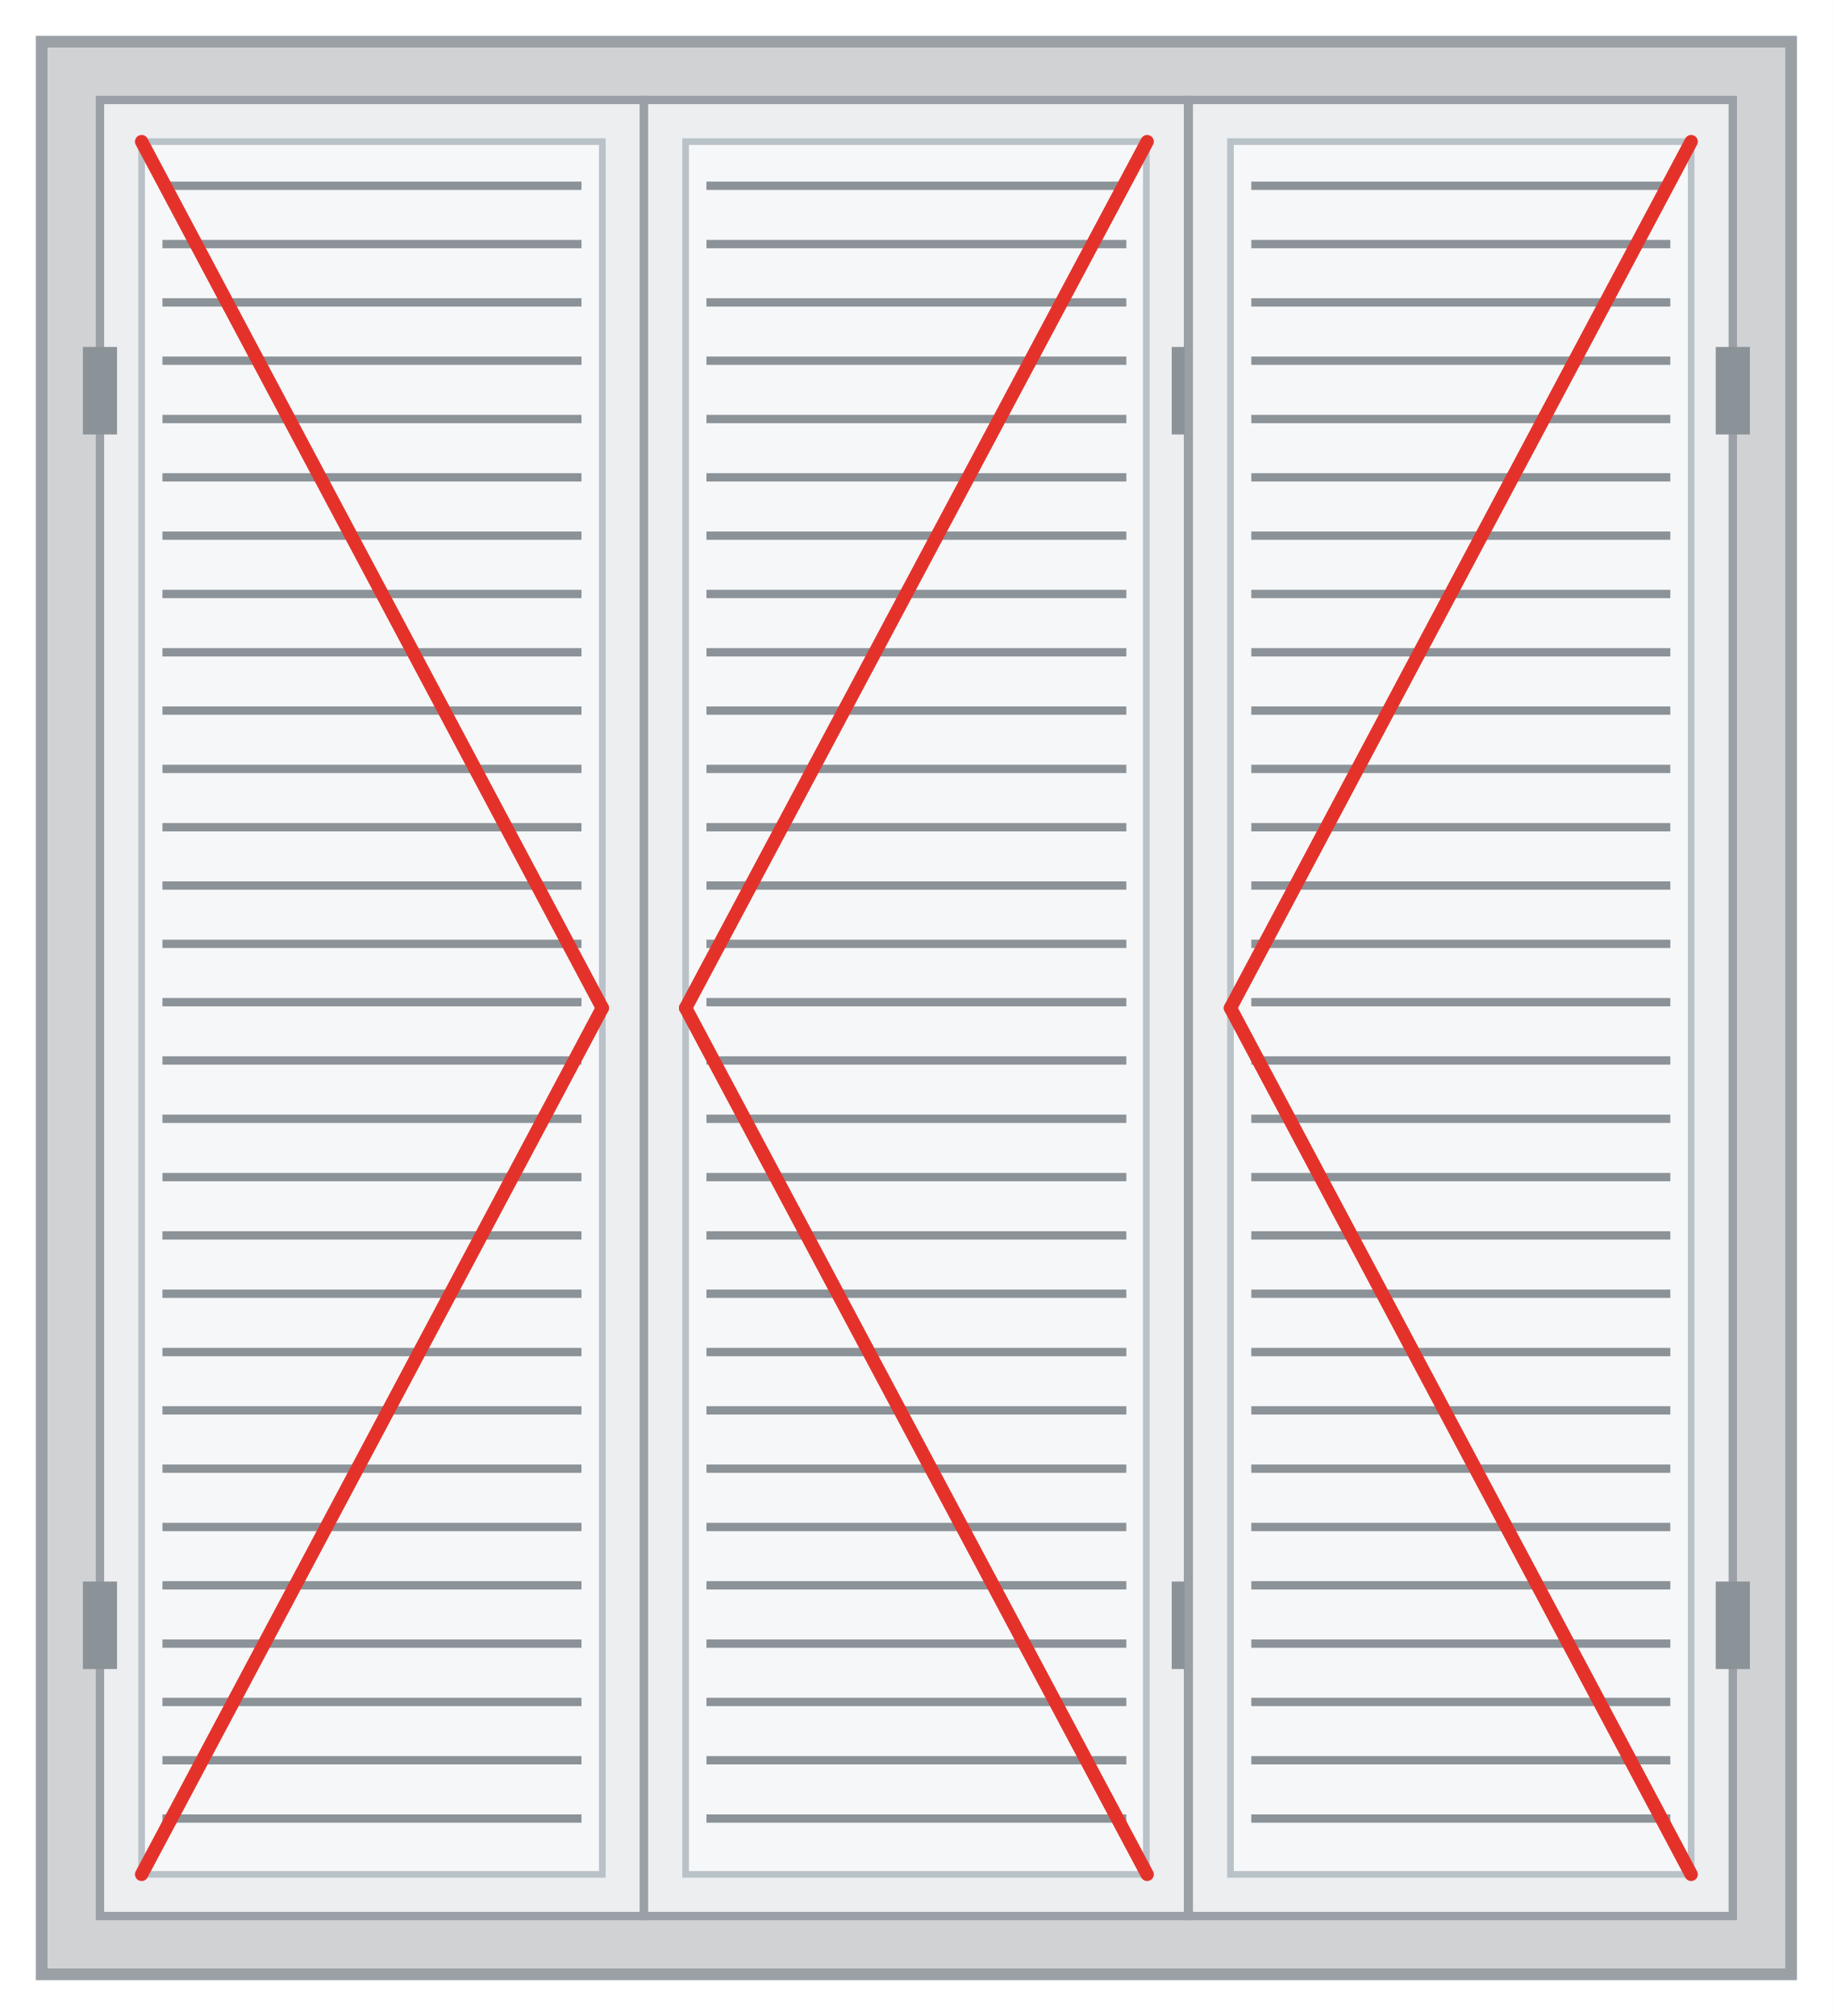
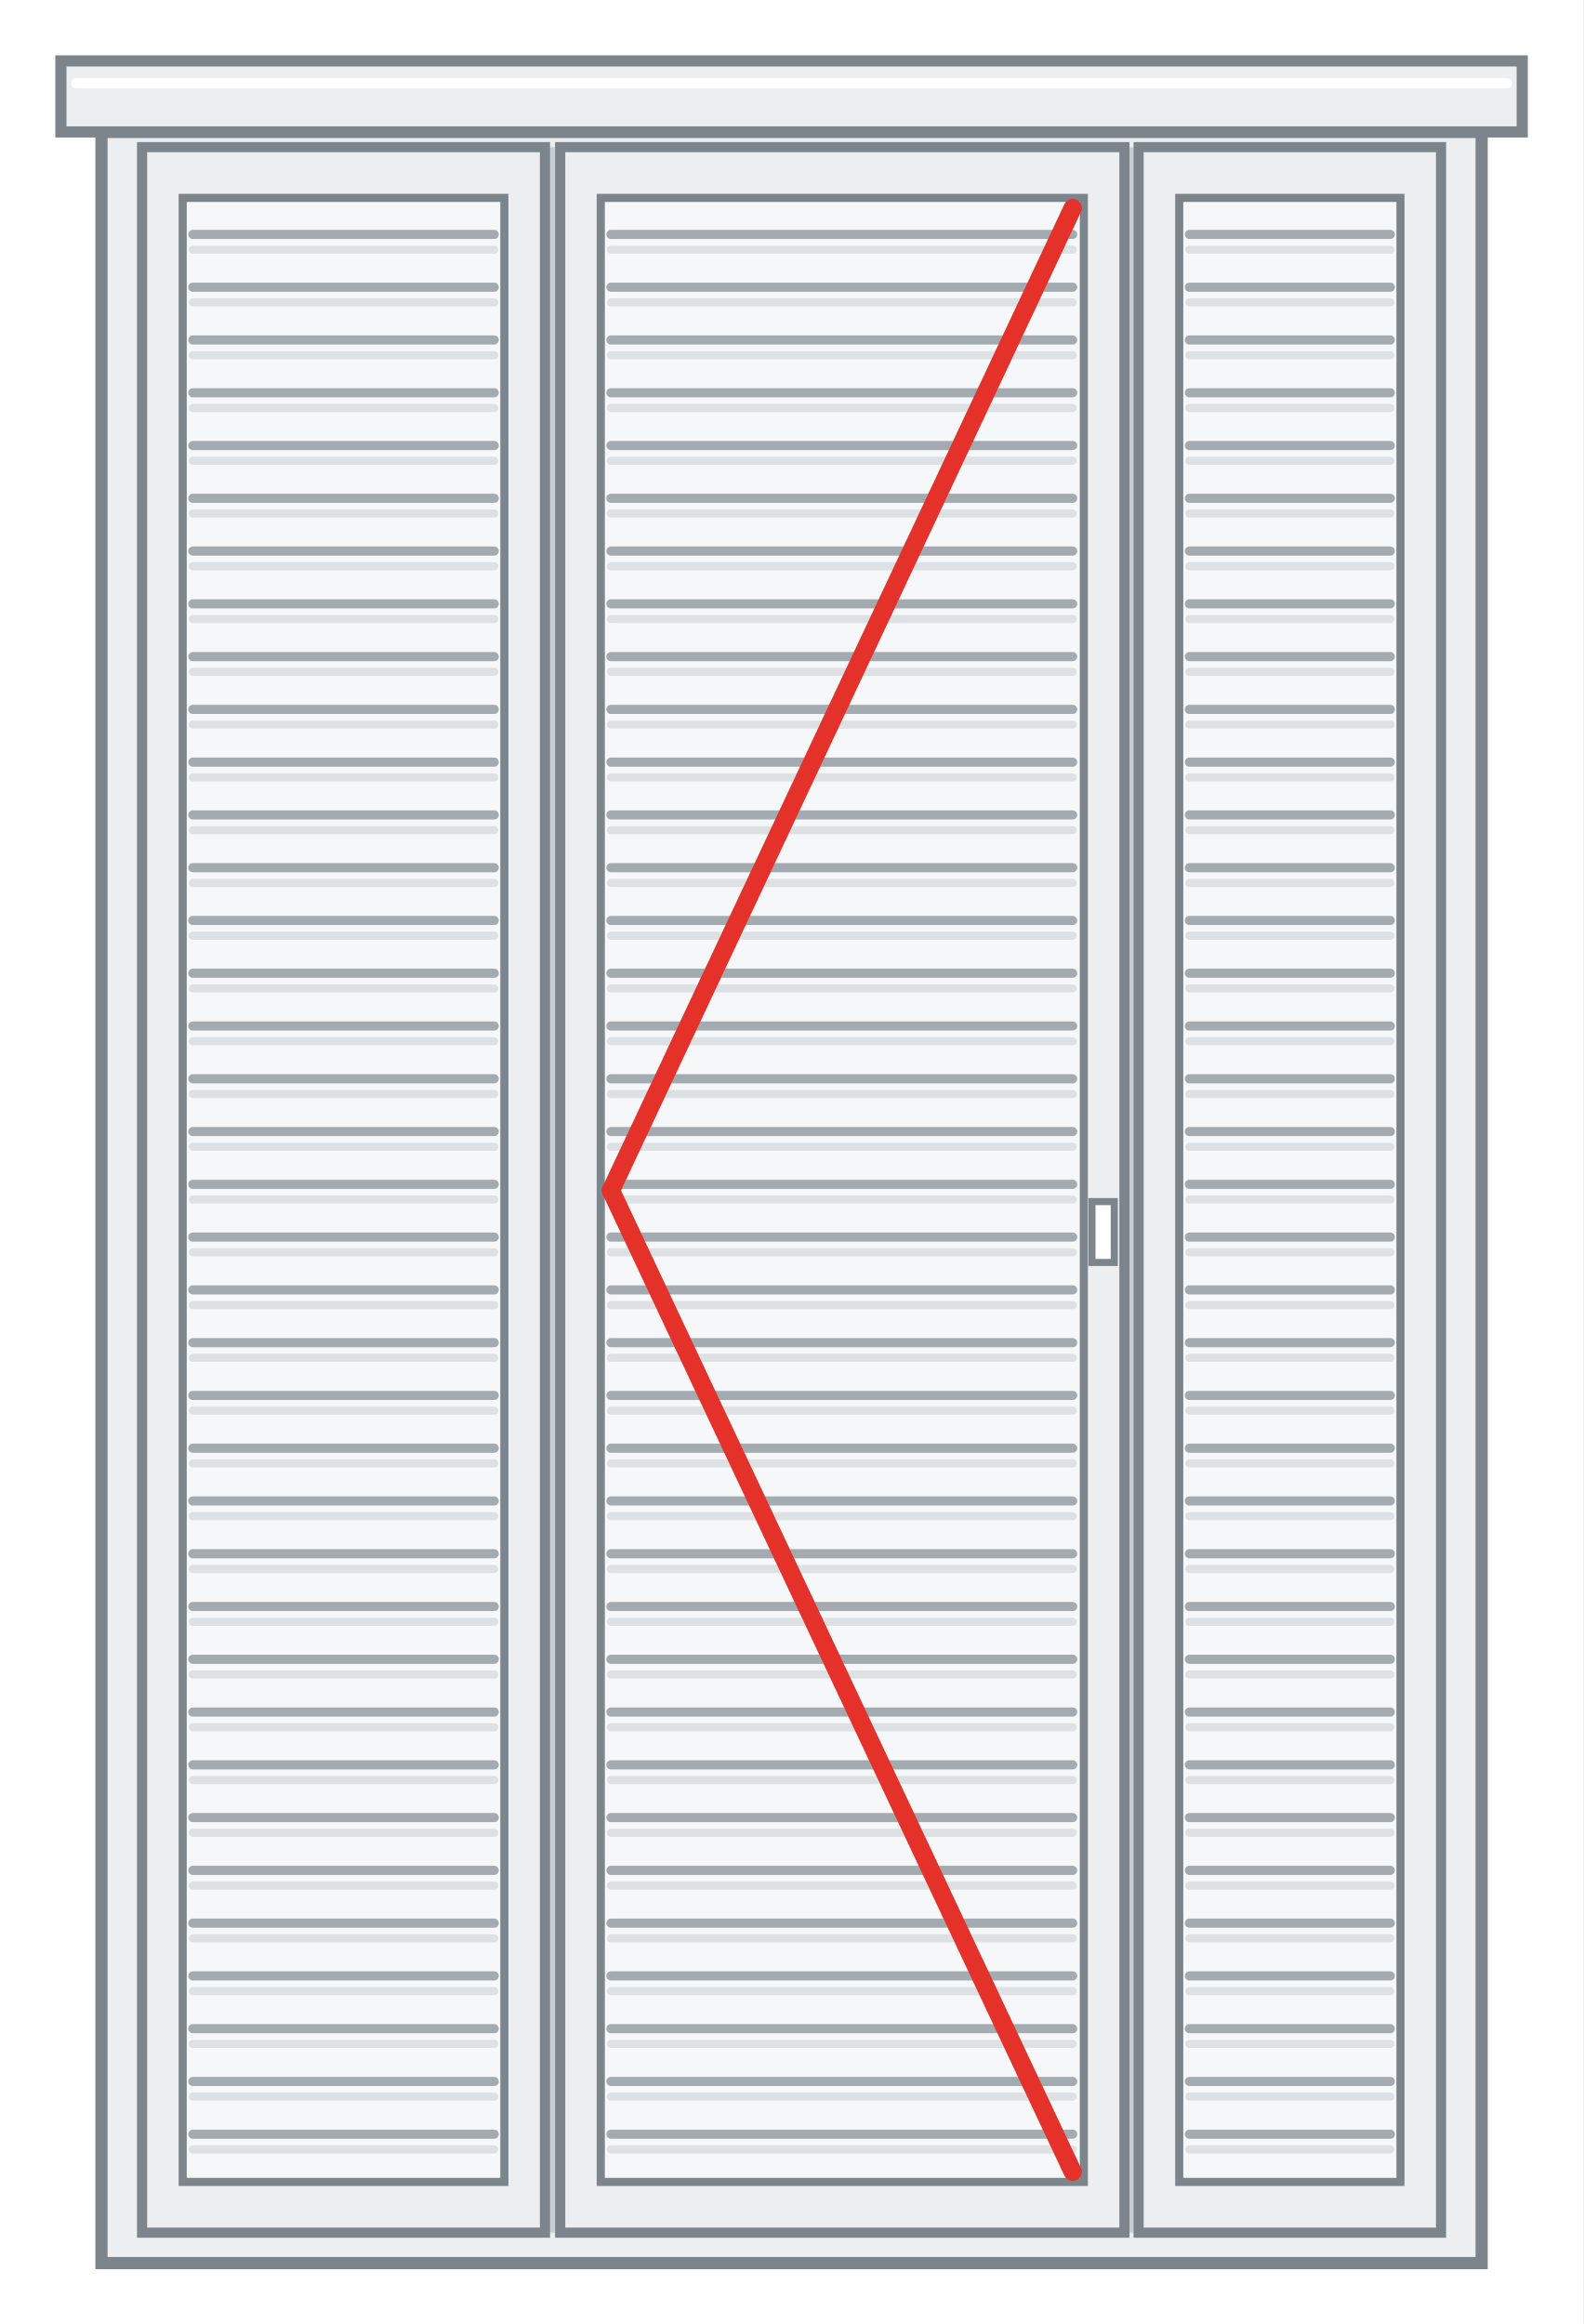
- <svg xmlns="http://www.w3.org/2000/svg" viewBox="0 0 220 242" width="220" height="242" role="img">
-   <rect width="220" height="242" fill="#ffffff" />
-   <rect x="5.0" y="5.0" width="210.0" height="232.0" fill="#d0d2d4" stroke="#9aa0a6" stroke-width="1.4" />
-   <rect x="12.0" y="12.0" width="65.3" height="218.0" fill="#eceef0" stroke="#9aa0a6" stroke-width="1" />
-   <rect x="17.0" y="17.0" width="55.3" height="208.0" fill="#f6f7f8" stroke="#b9c2c9" stroke-width="0.8" />
-   <line x1="19.5" y1="22.3" x2="69.8" y2="22.3" stroke="#8b9298" stroke-width="1" />
-   <line x1="19.5" y1="29.3" x2="69.8" y2="29.3" stroke="#8b9298" stroke-width="1" />
-   <line x1="19.5" y1="36.3" x2="69.8" y2="36.3" stroke="#8b9298" stroke-width="1" />
-   <line x1="19.5" y1="43.3" x2="69.8" y2="43.3" stroke="#8b9298" stroke-width="1" />
-   <line x1="19.5" y1="50.3" x2="69.8" y2="50.3" stroke="#8b9298" stroke-width="1" />
-   <line x1="19.5" y1="57.3" x2="69.8" y2="57.3" stroke="#8b9298" stroke-width="1" />
-   <line x1="19.5" y1="64.3" x2="69.8" y2="64.3" stroke="#8b9298" stroke-width="1" />
-   <line x1="19.5" y1="71.3" x2="69.8" y2="71.3" stroke="#8b9298" stroke-width="1" />
-   <line x1="19.5" y1="78.3" x2="69.8" y2="78.3" stroke="#8b9298" stroke-width="1" />
-   <line x1="19.5" y1="85.3" x2="69.8" y2="85.3" stroke="#8b9298" stroke-width="1" />
-   <line x1="19.5" y1="92.3" x2="69.8" y2="92.3" stroke="#8b9298" stroke-width="1" />
-   <line x1="19.5" y1="99.3" x2="69.8" y2="99.3" stroke="#8b9298" stroke-width="1" />
-   <line x1="19.5" y1="106.3" x2="69.8" y2="106.3" stroke="#8b9298" stroke-width="1" />
-   <line x1="19.5" y1="113.3" x2="69.8" y2="113.3" stroke="#8b9298" stroke-width="1" />
-   <line x1="19.5" y1="120.3" x2="69.8" y2="120.3" stroke="#8b9298" stroke-width="1" />
-   <line x1="19.5" y1="127.3" x2="69.8" y2="127.3" stroke="#8b9298" stroke-width="1" />
-   <line x1="19.5" y1="134.3" x2="69.8" y2="134.3" stroke="#8b9298" stroke-width="1" />
-   <line x1="19.5" y1="141.3" x2="69.8" y2="141.3" stroke="#8b9298" stroke-width="1" />
-   <line x1="19.5" y1="148.3" x2="69.8" y2="148.3" stroke="#8b9298" stroke-width="1" />
-   <line x1="19.5" y1="155.3" x2="69.8" y2="155.3" stroke="#8b9298" stroke-width="1" />
-   <line x1="19.5" y1="162.3" x2="69.8" y2="162.3" stroke="#8b9298" stroke-width="1" />
-   <line x1="19.5" y1="169.3" x2="69.8" y2="169.3" stroke="#8b9298" stroke-width="1" />
-   <line x1="19.5" y1="176.3" x2="69.8" y2="176.3" stroke="#8b9298" stroke-width="1" />
-   <line x1="19.5" y1="183.3" x2="69.8" y2="183.3" stroke="#8b9298" stroke-width="1" />
-   <line x1="19.5" y1="190.3" x2="69.8" y2="190.3" stroke="#8b9298" stroke-width="1" />
-   <line x1="19.5" y1="197.3" x2="69.8" y2="197.3" stroke="#8b9298" stroke-width="1" />
-   <line x1="19.5" y1="204.3" x2="69.8" y2="204.3" stroke="#8b9298" stroke-width="1" />
-   <line x1="19.5" y1="211.3" x2="69.8" y2="211.3" stroke="#8b9298" stroke-width="1" />
-   <line x1="19.5" y1="218.3" x2="69.8" y2="218.3" stroke="#8b9298" stroke-width="1" />
-   <line x1="17.0" y1="17.0" x2="72.3" y2="121.0" stroke="#e4322b" stroke-width="1.6" stroke-linecap="round" />
-   <line x1="17.0" y1="225.0" x2="72.3" y2="121.0" stroke="#e4322b" stroke-width="1.6" stroke-linecap="round" />
-   <rect x="10.2" y="41.9" width="3.6" height="10.0" fill="#8b9298" stroke="#8b9298" stroke-width="0.5" />
-   <rect x="10.2" y="190.1" width="3.6" height="10.0" fill="#8b9298" stroke="#8b9298" stroke-width="0.5" />
-   <rect x="77.3" y="12.0" width="65.3" height="218.0" fill="#eceef0" stroke="#9aa0a6" stroke-width="1" />
-   <rect x="82.3" y="17.0" width="55.3" height="208.0" fill="#f6f7f8" stroke="#b9c2c9" stroke-width="0.8" />
-   <line x1="84.8" y1="22.3" x2="135.2" y2="22.3" stroke="#8b9298" stroke-width="1" />
-   <line x1="84.8" y1="29.3" x2="135.2" y2="29.3" stroke="#8b9298" stroke-width="1" />
-   <line x1="84.8" y1="36.3" x2="135.2" y2="36.3" stroke="#8b9298" stroke-width="1" />
-   <line x1="84.8" y1="43.3" x2="135.2" y2="43.3" stroke="#8b9298" stroke-width="1" />
-   <line x1="84.8" y1="50.3" x2="135.2" y2="50.3" stroke="#8b9298" stroke-width="1" />
-   <line x1="84.8" y1="57.3" x2="135.2" y2="57.3" stroke="#8b9298" stroke-width="1" />
-   <line x1="84.8" y1="64.3" x2="135.2" y2="64.3" stroke="#8b9298" stroke-width="1" />
-   <line x1="84.8" y1="71.3" x2="135.2" y2="71.3" stroke="#8b9298" stroke-width="1" />
-   <line x1="84.8" y1="78.3" x2="135.2" y2="78.3" stroke="#8b9298" stroke-width="1" />
-   <line x1="84.8" y1="85.3" x2="135.2" y2="85.3" stroke="#8b9298" stroke-width="1" />
-   <line x1="84.8" y1="92.3" x2="135.2" y2="92.3" stroke="#8b9298" stroke-width="1" />
-   <line x1="84.8" y1="99.3" x2="135.2" y2="99.3" stroke="#8b9298" stroke-width="1" />
-   <line x1="84.8" y1="106.3" x2="135.2" y2="106.3" stroke="#8b9298" stroke-width="1" />
-   <line x1="84.8" y1="113.3" x2="135.2" y2="113.3" stroke="#8b9298" stroke-width="1" />
-   <line x1="84.8" y1="120.3" x2="135.2" y2="120.3" stroke="#8b9298" stroke-width="1" />
-   <line x1="84.8" y1="127.3" x2="135.2" y2="127.3" stroke="#8b9298" stroke-width="1" />
-   <line x1="84.8" y1="134.3" x2="135.2" y2="134.3" stroke="#8b9298" stroke-width="1" />
-   <line x1="84.8" y1="141.3" x2="135.2" y2="141.3" stroke="#8b9298" stroke-width="1" />
-   <line x1="84.8" y1="148.3" x2="135.2" y2="148.3" stroke="#8b9298" stroke-width="1" />
-   <line x1="84.8" y1="155.3" x2="135.2" y2="155.3" stroke="#8b9298" stroke-width="1" />
-   <line x1="84.8" y1="162.3" x2="135.2" y2="162.3" stroke="#8b9298" stroke-width="1" />
-   <line x1="84.8" y1="169.3" x2="135.2" y2="169.3" stroke="#8b9298" stroke-width="1" />
-   <line x1="84.8" y1="176.3" x2="135.2" y2="176.3" stroke="#8b9298" stroke-width="1" />
-   <line x1="84.8" y1="183.3" x2="135.2" y2="183.3" stroke="#8b9298" stroke-width="1" />
-   <line x1="84.8" y1="190.3" x2="135.2" y2="190.3" stroke="#8b9298" stroke-width="1" />
-   <line x1="84.8" y1="197.3" x2="135.2" y2="197.3" stroke="#8b9298" stroke-width="1" />
-   <line x1="84.8" y1="204.3" x2="135.2" y2="204.3" stroke="#8b9298" stroke-width="1" />
-   <line x1="84.8" y1="211.3" x2="135.2" y2="211.3" stroke="#8b9298" stroke-width="1" />
-   <line x1="84.8" y1="218.3" x2="135.2" y2="218.3" stroke="#8b9298" stroke-width="1" />
-   <line x1="137.7" y1="17.0" x2="82.3" y2="121.0" stroke="#e4322b" stroke-width="1.6" stroke-linecap="round" />
-   <line x1="137.7" y1="225.0" x2="82.3" y2="121.0" stroke="#e4322b" stroke-width="1.6" stroke-linecap="round" />
-   <rect x="140.9" y="41.9" width="3.6" height="10.0" fill="#8b9298" stroke="#8b9298" stroke-width="0.5" />
-   <rect x="140.9" y="190.1" width="3.6" height="10.0" fill="#8b9298" stroke="#8b9298" stroke-width="0.5" />
-   <rect x="142.7" y="12.0" width="65.3" height="218.0" fill="#eceef0" stroke="#9aa0a6" stroke-width="1" />
-   <rect x="147.7" y="17.0" width="55.3" height="208.0" fill="#f6f7f8" stroke="#b9c2c9" stroke-width="0.8" />
-   <line x1="150.2" y1="22.3" x2="200.5" y2="22.3" stroke="#8b9298" stroke-width="1" />
-   <line x1="150.2" y1="29.3" x2="200.5" y2="29.3" stroke="#8b9298" stroke-width="1" />
-   <line x1="150.2" y1="36.3" x2="200.5" y2="36.3" stroke="#8b9298" stroke-width="1" />
-   <line x1="150.2" y1="43.3" x2="200.5" y2="43.3" stroke="#8b9298" stroke-width="1" />
-   <line x1="150.2" y1="50.3" x2="200.5" y2="50.3" stroke="#8b9298" stroke-width="1" />
-   <line x1="150.2" y1="57.3" x2="200.5" y2="57.3" stroke="#8b9298" stroke-width="1" />
-   <line x1="150.2" y1="64.3" x2="200.5" y2="64.3" stroke="#8b9298" stroke-width="1" />
-   <line x1="150.2" y1="71.3" x2="200.5" y2="71.3" stroke="#8b9298" stroke-width="1" />
-   <line x1="150.2" y1="78.3" x2="200.5" y2="78.3" stroke="#8b9298" stroke-width="1" />
-   <line x1="150.2" y1="85.3" x2="200.5" y2="85.3" stroke="#8b9298" stroke-width="1" />
-   <line x1="150.2" y1="92.3" x2="200.5" y2="92.3" stroke="#8b9298" stroke-width="1" />
-   <line x1="150.2" y1="99.3" x2="200.5" y2="99.3" stroke="#8b9298" stroke-width="1" />
-   <line x1="150.2" y1="106.3" x2="200.5" y2="106.3" stroke="#8b9298" stroke-width="1" />
-   <line x1="150.2" y1="113.3" x2="200.5" y2="113.3" stroke="#8b9298" stroke-width="1" />
-   <line x1="150.2" y1="120.3" x2="200.5" y2="120.3" stroke="#8b9298" stroke-width="1" />
-   <line x1="150.2" y1="127.3" x2="200.5" y2="127.3" stroke="#8b9298" stroke-width="1" />
-   <line x1="150.2" y1="134.3" x2="200.5" y2="134.3" stroke="#8b9298" stroke-width="1" />
-   <line x1="150.2" y1="141.3" x2="200.5" y2="141.3" stroke="#8b9298" stroke-width="1" />
-   <line x1="150.2" y1="148.3" x2="200.5" y2="148.3" stroke="#8b9298" stroke-width="1" />
-   <line x1="150.2" y1="155.3" x2="200.5" y2="155.3" stroke="#8b9298" stroke-width="1" />
-   <line x1="150.2" y1="162.3" x2="200.5" y2="162.3" stroke="#8b9298" stroke-width="1" />
-   <line x1="150.2" y1="169.3" x2="200.5" y2="169.3" stroke="#8b9298" stroke-width="1" />
-   <line x1="150.2" y1="176.3" x2="200.5" y2="176.3" stroke="#8b9298" stroke-width="1" />
-   <line x1="150.2" y1="183.3" x2="200.5" y2="183.3" stroke="#8b9298" stroke-width="1" />
-   <line x1="150.2" y1="190.3" x2="200.5" y2="190.3" stroke="#8b9298" stroke-width="1" />
-   <line x1="150.2" y1="197.3" x2="200.5" y2="197.3" stroke="#8b9298" stroke-width="1" />
-   <line x1="150.2" y1="204.3" x2="200.5" y2="204.3" stroke="#8b9298" stroke-width="1" />
-   <line x1="150.2" y1="211.3" x2="200.5" y2="211.3" stroke="#8b9298" stroke-width="1" />
-   <line x1="150.2" y1="218.3" x2="200.5" y2="218.3" stroke="#8b9298" stroke-width="1" />
-   <line x1="203.0" y1="17.0" x2="147.7" y2="121.0" stroke="#e4322b" stroke-width="1.6" stroke-linecap="round" />
-   <line x1="203.0" y1="225.0" x2="147.7" y2="121.0" stroke="#e4322b" stroke-width="1.6" stroke-linecap="round" />
-   <rect x="206.2" y="41.9" width="3.6" height="10.0" fill="#8b9298" stroke="#8b9298" stroke-width="0.5" />
-   <rect x="206.2" y="190.1" width="3.6" height="10.0" fill="#8b9298" stroke="#8b9298" stroke-width="0.5" />
+ <svg xmlns="http://www.w3.org/2000/svg" viewBox="0 0 156 229" width="156" height="229" role="img">
+   <rect width="156" height="229" fill="#ffffff" />
+   <rect x="10.0" y="13.0" width="136.0" height="210.0" fill="#eceef0" stroke="#7d858c" stroke-width="1.2" />
+   <rect x="14.0" y="14.5" width="128.0" height="205.5" fill="#c9ced3" stroke="none" stroke-width="0" />
+   <rect x="14.0" y="14.5" width="39.7" height="205.5" fill="#eceef0" stroke="#7d858c" stroke-width="1" />
+   <rect x="18.0" y="19.5" width="31.7" height="195.5" fill="#f6f7f8" stroke="#7d858c" stroke-width="0.8" />
+   <line x1="19.0" y1="23.1" x2="48.7" y2="23.1" stroke="#a3aab0" stroke-width="0.9" stroke-linecap="round" />
+   <line x1="19.0" y1="24.6" x2="48.7" y2="24.6" stroke="#dde1e4" stroke-width="0.8" stroke-linecap="round" />
+   <line x1="19.0" y1="28.3" x2="48.7" y2="28.3" stroke="#a3aab0" stroke-width="0.9" stroke-linecap="round" />
+   <line x1="19.0" y1="29.8" x2="48.7" y2="29.8" stroke="#dde1e4" stroke-width="0.8" stroke-linecap="round" />
+   <line x1="19.0" y1="33.5" x2="48.7" y2="33.5" stroke="#a3aab0" stroke-width="0.9" stroke-linecap="round" />
+   <line x1="19.0" y1="35.0" x2="48.7" y2="35.0" stroke="#dde1e4" stroke-width="0.8" stroke-linecap="round" />
+   <line x1="19.0" y1="38.7" x2="48.7" y2="38.7" stroke="#a3aab0" stroke-width="0.9" stroke-linecap="round" />
+   <line x1="19.0" y1="40.2" x2="48.7" y2="40.2" stroke="#dde1e4" stroke-width="0.8" stroke-linecap="round" />
+   <line x1="19.0" y1="43.9" x2="48.7" y2="43.9" stroke="#a3aab0" stroke-width="0.9" stroke-linecap="round" />
+   <line x1="19.0" y1="45.4" x2="48.7" y2="45.4" stroke="#dde1e4" stroke-width="0.8" stroke-linecap="round" />
+   <line x1="19.0" y1="49.1" x2="48.7" y2="49.1" stroke="#a3aab0" stroke-width="0.9" stroke-linecap="round" />
+   <line x1="19.0" y1="50.6" x2="48.7" y2="50.6" stroke="#dde1e4" stroke-width="0.8" stroke-linecap="round" />
+   <line x1="19.0" y1="54.3" x2="48.7" y2="54.3" stroke="#a3aab0" stroke-width="0.9" stroke-linecap="round" />
+   <line x1="19.0" y1="55.8" x2="48.7" y2="55.8" stroke="#dde1e4" stroke-width="0.8" stroke-linecap="round" />
+   <line x1="19.0" y1="59.5" x2="48.7" y2="59.5" stroke="#a3aab0" stroke-width="0.9" stroke-linecap="round" />
+   <line x1="19.0" y1="61.0" x2="48.7" y2="61.0" stroke="#dde1e4" stroke-width="0.8" stroke-linecap="round" />
+   <line x1="19.0" y1="64.7" x2="48.7" y2="64.7" stroke="#a3aab0" stroke-width="0.9" stroke-linecap="round" />
+   <line x1="19.0" y1="66.2" x2="48.7" y2="66.2" stroke="#dde1e4" stroke-width="0.8" stroke-linecap="round" />
+   <line x1="19.0" y1="69.9" x2="48.7" y2="69.9" stroke="#a3aab0" stroke-width="0.9" stroke-linecap="round" />
+   <line x1="19.0" y1="71.4" x2="48.7" y2="71.4" stroke="#dde1e4" stroke-width="0.8" stroke-linecap="round" />
+   <line x1="19.0" y1="75.1" x2="48.7" y2="75.1" stroke="#a3aab0" stroke-width="0.9" stroke-linecap="round" />
+   <line x1="19.0" y1="76.6" x2="48.7" y2="76.6" stroke="#dde1e4" stroke-width="0.8" stroke-linecap="round" />
+   <line x1="19.0" y1="80.3" x2="48.7" y2="80.3" stroke="#a3aab0" stroke-width="0.9" stroke-linecap="round" />
+   <line x1="19.0" y1="81.8" x2="48.7" y2="81.8" stroke="#dde1e4" stroke-width="0.8" stroke-linecap="round" />
+   <line x1="19.0" y1="85.5" x2="48.7" y2="85.5" stroke="#a3aab0" stroke-width="0.9" stroke-linecap="round" />
+   <line x1="19.0" y1="87.0" x2="48.7" y2="87.0" stroke="#dde1e4" stroke-width="0.8" stroke-linecap="round" />
+   <line x1="19.0" y1="90.7" x2="48.7" y2="90.7" stroke="#a3aab0" stroke-width="0.9" stroke-linecap="round" />
+   <line x1="19.0" y1="92.2" x2="48.7" y2="92.2" stroke="#dde1e4" stroke-width="0.8" stroke-linecap="round" />
+   <line x1="19.0" y1="95.9" x2="48.7" y2="95.9" stroke="#a3aab0" stroke-width="0.9" stroke-linecap="round" />
+   <line x1="19.0" y1="97.4" x2="48.7" y2="97.4" stroke="#dde1e4" stroke-width="0.8" stroke-linecap="round" />
+   <line x1="19.0" y1="101.1" x2="48.7" y2="101.1" stroke="#a3aab0" stroke-width="0.9" stroke-linecap="round" />
+   <line x1="19.0" y1="102.6" x2="48.7" y2="102.6" stroke="#dde1e4" stroke-width="0.8" stroke-linecap="round" />
+   <line x1="19.0" y1="106.3" x2="48.7" y2="106.3" stroke="#a3aab0" stroke-width="0.9" stroke-linecap="round" />
+   <line x1="19.0" y1="107.8" x2="48.7" y2="107.8" stroke="#dde1e4" stroke-width="0.8" stroke-linecap="round" />
+   <line x1="19.0" y1="111.5" x2="48.7" y2="111.5" stroke="#a3aab0" stroke-width="0.9" stroke-linecap="round" />
+   <line x1="19.0" y1="113.0" x2="48.7" y2="113.0" stroke="#dde1e4" stroke-width="0.8" stroke-linecap="round" />
+   <line x1="19.0" y1="116.7" x2="48.7" y2="116.7" stroke="#a3aab0" stroke-width="0.9" stroke-linecap="round" />
+   <line x1="19.0" y1="118.2" x2="48.7" y2="118.2" stroke="#dde1e4" stroke-width="0.8" stroke-linecap="round" />
+   <line x1="19.0" y1="121.9" x2="48.7" y2="121.9" stroke="#a3aab0" stroke-width="0.9" stroke-linecap="round" />
+   <line x1="19.0" y1="123.4" x2="48.7" y2="123.4" stroke="#dde1e4" stroke-width="0.8" stroke-linecap="round" />
+   <line x1="19.0" y1="127.1" x2="48.7" y2="127.1" stroke="#a3aab0" stroke-width="0.9" stroke-linecap="round" />
+   <line x1="19.0" y1="128.6" x2="48.7" y2="128.6" stroke="#dde1e4" stroke-width="0.8" stroke-linecap="round" />
+   <line x1="19.0" y1="132.3" x2="48.7" y2="132.3" stroke="#a3aab0" stroke-width="0.9" stroke-linecap="round" />
+   <line x1="19.0" y1="133.8" x2="48.7" y2="133.8" stroke="#dde1e4" stroke-width="0.8" stroke-linecap="round" />
+   <line x1="19.0" y1="137.5" x2="48.7" y2="137.5" stroke="#a3aab0" stroke-width="0.9" stroke-linecap="round" />
+   <line x1="19.0" y1="139.0" x2="48.7" y2="139.0" stroke="#dde1e4" stroke-width="0.8" stroke-linecap="round" />
+   <line x1="19.0" y1="142.7" x2="48.7" y2="142.7" stroke="#a3aab0" stroke-width="0.9" stroke-linecap="round" />
+   <line x1="19.0" y1="144.2" x2="48.7" y2="144.2" stroke="#dde1e4" stroke-width="0.8" stroke-linecap="round" />
+   <line x1="19.0" y1="147.9" x2="48.7" y2="147.9" stroke="#a3aab0" stroke-width="0.9" stroke-linecap="round" />
+   <line x1="19.0" y1="149.4" x2="48.7" y2="149.4" stroke="#dde1e4" stroke-width="0.8" stroke-linecap="round" />
+   <line x1="19.0" y1="153.1" x2="48.7" y2="153.1" stroke="#a3aab0" stroke-width="0.9" stroke-linecap="round" />
+   <line x1="19.0" y1="154.6" x2="48.7" y2="154.6" stroke="#dde1e4" stroke-width="0.8" stroke-linecap="round" />
+   <line x1="19.0" y1="158.3" x2="48.7" y2="158.3" stroke="#a3aab0" stroke-width="0.9" stroke-linecap="round" />
+   <line x1="19.0" y1="159.8" x2="48.7" y2="159.8" stroke="#dde1e4" stroke-width="0.8" stroke-linecap="round" />
+   <line x1="19.0" y1="163.5" x2="48.7" y2="163.5" stroke="#a3aab0" stroke-width="0.9" stroke-linecap="round" />
+   <line x1="19.0" y1="165.0" x2="48.7" y2="165.0" stroke="#dde1e4" stroke-width="0.8" stroke-linecap="round" />
+   <line x1="19.0" y1="168.7" x2="48.7" y2="168.7" stroke="#a3aab0" stroke-width="0.9" stroke-linecap="round" />
+   <line x1="19.0" y1="170.2" x2="48.7" y2="170.2" stroke="#dde1e4" stroke-width="0.8" stroke-linecap="round" />
+   <line x1="19.0" y1="173.9" x2="48.7" y2="173.9" stroke="#a3aab0" stroke-width="0.9" stroke-linecap="round" />
+   <line x1="19.0" y1="175.4" x2="48.7" y2="175.4" stroke="#dde1e4" stroke-width="0.8" stroke-linecap="round" />
+   <line x1="19.0" y1="179.1" x2="48.7" y2="179.1" stroke="#a3aab0" stroke-width="0.9" stroke-linecap="round" />
+   <line x1="19.0" y1="180.6" x2="48.7" y2="180.6" stroke="#dde1e4" stroke-width="0.8" stroke-linecap="round" />
+   <line x1="19.0" y1="184.3" x2="48.7" y2="184.3" stroke="#a3aab0" stroke-width="0.9" stroke-linecap="round" />
+   <line x1="19.0" y1="185.8" x2="48.7" y2="185.8" stroke="#dde1e4" stroke-width="0.8" stroke-linecap="round" />
+   <line x1="19.0" y1="189.5" x2="48.7" y2="189.5" stroke="#a3aab0" stroke-width="0.9" stroke-linecap="round" />
+   <line x1="19.0" y1="191.0" x2="48.7" y2="191.0" stroke="#dde1e4" stroke-width="0.8" stroke-linecap="round" />
+   <line x1="19.0" y1="194.7" x2="48.7" y2="194.7" stroke="#a3aab0" stroke-width="0.9" stroke-linecap="round" />
+   <line x1="19.0" y1="196.2" x2="48.7" y2="196.2" stroke="#dde1e4" stroke-width="0.8" stroke-linecap="round" />
+   <line x1="19.0" y1="199.9" x2="48.7" y2="199.9" stroke="#a3aab0" stroke-width="0.9" stroke-linecap="round" />
+   <line x1="19.0" y1="201.4" x2="48.7" y2="201.4" stroke="#dde1e4" stroke-width="0.8" stroke-linecap="round" />
+   <line x1="19.0" y1="205.1" x2="48.7" y2="205.1" stroke="#a3aab0" stroke-width="0.9" stroke-linecap="round" />
+   <line x1="19.0" y1="206.6" x2="48.7" y2="206.6" stroke="#dde1e4" stroke-width="0.8" stroke-linecap="round" />
+   <line x1="19.0" y1="210.3" x2="48.7" y2="210.3" stroke="#a3aab0" stroke-width="0.9" stroke-linecap="round" />
+   <line x1="19.0" y1="211.8" x2="48.7" y2="211.8" stroke="#dde1e4" stroke-width="0.8" stroke-linecap="round" />
+   <rect x="55.2" y="14.5" width="55.6" height="205.5" fill="#eceef0" stroke="#7d858c" stroke-width="1" />
+   <rect x="59.2" y="19.5" width="47.6" height="195.5" fill="#f6f7f8" stroke="#7d858c" stroke-width="0.8" />
+   <line x1="60.2" y1="23.1" x2="105.7" y2="23.1" stroke="#a3aab0" stroke-width="0.9" stroke-linecap="round" />
+   <line x1="60.2" y1="24.6" x2="105.7" y2="24.6" stroke="#dde1e4" stroke-width="0.8" stroke-linecap="round" />
+   <line x1="60.2" y1="28.3" x2="105.7" y2="28.3" stroke="#a3aab0" stroke-width="0.9" stroke-linecap="round" />
+   <line x1="60.2" y1="29.8" x2="105.7" y2="29.8" stroke="#dde1e4" stroke-width="0.8" stroke-linecap="round" />
+   <line x1="60.2" y1="33.5" x2="105.7" y2="33.5" stroke="#a3aab0" stroke-width="0.9" stroke-linecap="round" />
+   <line x1="60.2" y1="35.0" x2="105.7" y2="35.0" stroke="#dde1e4" stroke-width="0.8" stroke-linecap="round" />
+   <line x1="60.2" y1="38.7" x2="105.7" y2="38.7" stroke="#a3aab0" stroke-width="0.9" stroke-linecap="round" />
+   <line x1="60.2" y1="40.2" x2="105.7" y2="40.2" stroke="#dde1e4" stroke-width="0.8" stroke-linecap="round" />
+   <line x1="60.2" y1="43.9" x2="105.7" y2="43.9" stroke="#a3aab0" stroke-width="0.9" stroke-linecap="round" />
+   <line x1="60.2" y1="45.4" x2="105.7" y2="45.4" stroke="#dde1e4" stroke-width="0.8" stroke-linecap="round" />
+   <line x1="60.2" y1="49.1" x2="105.7" y2="49.1" stroke="#a3aab0" stroke-width="0.9" stroke-linecap="round" />
+   <line x1="60.2" y1="50.6" x2="105.7" y2="50.6" stroke="#dde1e4" stroke-width="0.8" stroke-linecap="round" />
+   <line x1="60.2" y1="54.3" x2="105.7" y2="54.3" stroke="#a3aab0" stroke-width="0.9" stroke-linecap="round" />
+   <line x1="60.2" y1="55.8" x2="105.7" y2="55.8" stroke="#dde1e4" stroke-width="0.8" stroke-linecap="round" />
+   <line x1="60.2" y1="59.5" x2="105.7" y2="59.5" stroke="#a3aab0" stroke-width="0.9" stroke-linecap="round" />
+   <line x1="60.2" y1="61.0" x2="105.7" y2="61.0" stroke="#dde1e4" stroke-width="0.8" stroke-linecap="round" />
+   <line x1="60.2" y1="64.7" x2="105.7" y2="64.7" stroke="#a3aab0" stroke-width="0.9" stroke-linecap="round" />
+   <line x1="60.2" y1="66.2" x2="105.7" y2="66.2" stroke="#dde1e4" stroke-width="0.8" stroke-linecap="round" />
+   <line x1="60.2" y1="69.9" x2="105.7" y2="69.9" stroke="#a3aab0" stroke-width="0.9" stroke-linecap="round" />
+   <line x1="60.2" y1="71.4" x2="105.7" y2="71.4" stroke="#dde1e4" stroke-width="0.8" stroke-linecap="round" />
+   <line x1="60.2" y1="75.1" x2="105.7" y2="75.1" stroke="#a3aab0" stroke-width="0.9" stroke-linecap="round" />
+   <line x1="60.2" y1="76.6" x2="105.7" y2="76.6" stroke="#dde1e4" stroke-width="0.8" stroke-linecap="round" />
+   <line x1="60.2" y1="80.3" x2="105.7" y2="80.3" stroke="#a3aab0" stroke-width="0.9" stroke-linecap="round" />
+   <line x1="60.2" y1="81.8" x2="105.7" y2="81.8" stroke="#dde1e4" stroke-width="0.8" stroke-linecap="round" />
+   <line x1="60.2" y1="85.5" x2="105.7" y2="85.5" stroke="#a3aab0" stroke-width="0.9" stroke-linecap="round" />
+   <line x1="60.2" y1="87.0" x2="105.7" y2="87.0" stroke="#dde1e4" stroke-width="0.8" stroke-linecap="round" />
+   <line x1="60.2" y1="90.7" x2="105.7" y2="90.7" stroke="#a3aab0" stroke-width="0.9" stroke-linecap="round" />
+   <line x1="60.2" y1="92.2" x2="105.7" y2="92.2" stroke="#dde1e4" stroke-width="0.8" stroke-linecap="round" />
+   <line x1="60.2" y1="95.9" x2="105.7" y2="95.9" stroke="#a3aab0" stroke-width="0.9" stroke-linecap="round" />
+   <line x1="60.2" y1="97.4" x2="105.7" y2="97.4" stroke="#dde1e4" stroke-width="0.8" stroke-linecap="round" />
+   <line x1="60.2" y1="101.1" x2="105.7" y2="101.1" stroke="#a3aab0" stroke-width="0.9" stroke-linecap="round" />
+   <line x1="60.2" y1="102.6" x2="105.7" y2="102.6" stroke="#dde1e4" stroke-width="0.8" stroke-linecap="round" />
+   <line x1="60.2" y1="106.3" x2="105.7" y2="106.3" stroke="#a3aab0" stroke-width="0.9" stroke-linecap="round" />
+   <line x1="60.2" y1="107.8" x2="105.7" y2="107.8" stroke="#dde1e4" stroke-width="0.8" stroke-linecap="round" />
+   <line x1="60.2" y1="111.5" x2="105.7" y2="111.5" stroke="#a3aab0" stroke-width="0.9" stroke-linecap="round" />
+   <line x1="60.2" y1="113.0" x2="105.7" y2="113.0" stroke="#dde1e4" stroke-width="0.8" stroke-linecap="round" />
+   <line x1="60.2" y1="116.7" x2="105.7" y2="116.7" stroke="#a3aab0" stroke-width="0.9" stroke-linecap="round" />
+   <line x1="60.2" y1="118.2" x2="105.7" y2="118.2" stroke="#dde1e4" stroke-width="0.8" stroke-linecap="round" />
+   <line x1="60.2" y1="121.9" x2="105.7" y2="121.9" stroke="#a3aab0" stroke-width="0.9" stroke-linecap="round" />
+   <line x1="60.2" y1="123.4" x2="105.7" y2="123.4" stroke="#dde1e4" stroke-width="0.8" stroke-linecap="round" />
+   <line x1="60.2" y1="127.1" x2="105.7" y2="127.1" stroke="#a3aab0" stroke-width="0.9" stroke-linecap="round" />
+   <line x1="60.2" y1="128.6" x2="105.7" y2="128.6" stroke="#dde1e4" stroke-width="0.8" stroke-linecap="round" />
+   <line x1="60.2" y1="132.3" x2="105.7" y2="132.3" stroke="#a3aab0" stroke-width="0.9" stroke-linecap="round" />
+   <line x1="60.2" y1="133.8" x2="105.7" y2="133.8" stroke="#dde1e4" stroke-width="0.8" stroke-linecap="round" />
+   <line x1="60.2" y1="137.5" x2="105.7" y2="137.5" stroke="#a3aab0" stroke-width="0.9" stroke-linecap="round" />
+   <line x1="60.2" y1="139.0" x2="105.7" y2="139.0" stroke="#dde1e4" stroke-width="0.8" stroke-linecap="round" />
+   <line x1="60.2" y1="142.7" x2="105.7" y2="142.7" stroke="#a3aab0" stroke-width="0.9" stroke-linecap="round" />
+   <line x1="60.2" y1="144.2" x2="105.7" y2="144.2" stroke="#dde1e4" stroke-width="0.8" stroke-linecap="round" />
+   <line x1="60.2" y1="147.9" x2="105.7" y2="147.9" stroke="#a3aab0" stroke-width="0.9" stroke-linecap="round" />
+   <line x1="60.2" y1="149.4" x2="105.7" y2="149.4" stroke="#dde1e4" stroke-width="0.8" stroke-linecap="round" />
+   <line x1="60.2" y1="153.1" x2="105.7" y2="153.1" stroke="#a3aab0" stroke-width="0.9" stroke-linecap="round" />
+   <line x1="60.2" y1="154.6" x2="105.7" y2="154.6" stroke="#dde1e4" stroke-width="0.8" stroke-linecap="round" />
+   <line x1="60.2" y1="158.3" x2="105.7" y2="158.3" stroke="#a3aab0" stroke-width="0.9" stroke-linecap="round" />
+   <line x1="60.2" y1="159.8" x2="105.7" y2="159.8" stroke="#dde1e4" stroke-width="0.8" stroke-linecap="round" />
+   <line x1="60.2" y1="163.5" x2="105.7" y2="163.5" stroke="#a3aab0" stroke-width="0.9" stroke-linecap="round" />
+   <line x1="60.2" y1="165.0" x2="105.7" y2="165.0" stroke="#dde1e4" stroke-width="0.8" stroke-linecap="round" />
+   <line x1="60.2" y1="168.7" x2="105.7" y2="168.7" stroke="#a3aab0" stroke-width="0.9" stroke-linecap="round" />
+   <line x1="60.2" y1="170.2" x2="105.7" y2="170.2" stroke="#dde1e4" stroke-width="0.8" stroke-linecap="round" />
+   <line x1="60.2" y1="173.9" x2="105.7" y2="173.9" stroke="#a3aab0" stroke-width="0.9" stroke-linecap="round" />
+   <line x1="60.2" y1="175.4" x2="105.7" y2="175.4" stroke="#dde1e4" stroke-width="0.8" stroke-linecap="round" />
+   <line x1="60.2" y1="179.1" x2="105.7" y2="179.1" stroke="#a3aab0" stroke-width="0.9" stroke-linecap="round" />
+   <line x1="60.2" y1="180.6" x2="105.7" y2="180.6" stroke="#dde1e4" stroke-width="0.8" stroke-linecap="round" />
+   <line x1="60.2" y1="184.3" x2="105.7" y2="184.3" stroke="#a3aab0" stroke-width="0.9" stroke-linecap="round" />
+   <line x1="60.2" y1="185.8" x2="105.7" y2="185.8" stroke="#dde1e4" stroke-width="0.8" stroke-linecap="round" />
+   <line x1="60.2" y1="189.5" x2="105.7" y2="189.5" stroke="#a3aab0" stroke-width="0.9" stroke-linecap="round" />
+   <line x1="60.2" y1="191.0" x2="105.7" y2="191.0" stroke="#dde1e4" stroke-width="0.8" stroke-linecap="round" />
+   <line x1="60.2" y1="194.7" x2="105.7" y2="194.7" stroke="#a3aab0" stroke-width="0.9" stroke-linecap="round" />
+   <line x1="60.2" y1="196.2" x2="105.7" y2="196.2" stroke="#dde1e4" stroke-width="0.8" stroke-linecap="round" />
+   <line x1="60.2" y1="199.9" x2="105.7" y2="199.9" stroke="#a3aab0" stroke-width="0.9" stroke-linecap="round" />
+   <line x1="60.2" y1="201.4" x2="105.7" y2="201.4" stroke="#dde1e4" stroke-width="0.8" stroke-linecap="round" />
+   <line x1="60.2" y1="205.1" x2="105.7" y2="205.1" stroke="#a3aab0" stroke-width="0.9" stroke-linecap="round" />
+   <line x1="60.2" y1="206.6" x2="105.7" y2="206.6" stroke="#dde1e4" stroke-width="0.8" stroke-linecap="round" />
+   <line x1="60.2" y1="210.3" x2="105.7" y2="210.3" stroke="#a3aab0" stroke-width="0.9" stroke-linecap="round" />
+   <line x1="60.2" y1="211.8" x2="105.7" y2="211.8" stroke="#dde1e4" stroke-width="0.8" stroke-linecap="round" />
+   <line x1="105.7" y1="20.5" x2="60.2" y2="117.3" stroke="#e4322b" stroke-width="1.8" stroke-linecap="round" />
+   <line x1="105.7" y1="214.0" x2="60.2" y2="117.3" stroke="#e4322b" stroke-width="1.8" stroke-linecap="round" />
+   <rect x="107.6" y="118.4" width="2.2" height="6.0" fill="#ffffff" stroke="#7d858c" stroke-width="0.7" />
+   <rect x="112.2" y="14.5" width="29.8" height="205.5" fill="#eceef0" stroke="#7d858c" stroke-width="1" />
+   <rect x="116.2" y="19.5" width="21.8" height="195.5" fill="#f6f7f8" stroke="#7d858c" stroke-width="0.8" />
+   <line x1="117.2" y1="23.1" x2="137.0" y2="23.1" stroke="#a3aab0" stroke-width="0.9" stroke-linecap="round" />
+   <line x1="117.2" y1="24.6" x2="137.0" y2="24.6" stroke="#dde1e4" stroke-width="0.8" stroke-linecap="round" />
+   <line x1="117.2" y1="28.3" x2="137.0" y2="28.3" stroke="#a3aab0" stroke-width="0.9" stroke-linecap="round" />
+   <line x1="117.2" y1="29.8" x2="137.0" y2="29.8" stroke="#dde1e4" stroke-width="0.8" stroke-linecap="round" />
+   <line x1="117.2" y1="33.5" x2="137.0" y2="33.5" stroke="#a3aab0" stroke-width="0.9" stroke-linecap="round" />
+   <line x1="117.2" y1="35.0" x2="137.0" y2="35.0" stroke="#dde1e4" stroke-width="0.8" stroke-linecap="round" />
+   <line x1="117.2" y1="38.7" x2="137.0" y2="38.7" stroke="#a3aab0" stroke-width="0.9" stroke-linecap="round" />
+   <line x1="117.2" y1="40.2" x2="137.0" y2="40.2" stroke="#dde1e4" stroke-width="0.8" stroke-linecap="round" />
+   <line x1="117.2" y1="43.9" x2="137.0" y2="43.9" stroke="#a3aab0" stroke-width="0.9" stroke-linecap="round" />
+   <line x1="117.2" y1="45.4" x2="137.0" y2="45.4" stroke="#dde1e4" stroke-width="0.8" stroke-linecap="round" />
+   <line x1="117.2" y1="49.1" x2="137.0" y2="49.1" stroke="#a3aab0" stroke-width="0.9" stroke-linecap="round" />
+   <line x1="117.2" y1="50.6" x2="137.0" y2="50.6" stroke="#dde1e4" stroke-width="0.8" stroke-linecap="round" />
+   <line x1="117.2" y1="54.3" x2="137.0" y2="54.3" stroke="#a3aab0" stroke-width="0.9" stroke-linecap="round" />
+   <line x1="117.2" y1="55.8" x2="137.0" y2="55.8" stroke="#dde1e4" stroke-width="0.8" stroke-linecap="round" />
+   <line x1="117.2" y1="59.5" x2="137.0" y2="59.5" stroke="#a3aab0" stroke-width="0.9" stroke-linecap="round" />
+   <line x1="117.2" y1="61.0" x2="137.0" y2="61.0" stroke="#dde1e4" stroke-width="0.8" stroke-linecap="round" />
+   <line x1="117.2" y1="64.7" x2="137.0" y2="64.7" stroke="#a3aab0" stroke-width="0.9" stroke-linecap="round" />
+   <line x1="117.2" y1="66.2" x2="137.0" y2="66.2" stroke="#dde1e4" stroke-width="0.8" stroke-linecap="round" />
+   <line x1="117.2" y1="69.9" x2="137.0" y2="69.9" stroke="#a3aab0" stroke-width="0.9" stroke-linecap="round" />
+   <line x1="117.2" y1="71.4" x2="137.0" y2="71.4" stroke="#dde1e4" stroke-width="0.8" stroke-linecap="round" />
+   <line x1="117.2" y1="75.1" x2="137.0" y2="75.1" stroke="#a3aab0" stroke-width="0.9" stroke-linecap="round" />
+   <line x1="117.2" y1="76.6" x2="137.0" y2="76.6" stroke="#dde1e4" stroke-width="0.8" stroke-linecap="round" />
+   <line x1="117.2" y1="80.3" x2="137.0" y2="80.3" stroke="#a3aab0" stroke-width="0.9" stroke-linecap="round" />
+   <line x1="117.2" y1="81.8" x2="137.0" y2="81.8" stroke="#dde1e4" stroke-width="0.8" stroke-linecap="round" />
+   <line x1="117.2" y1="85.5" x2="137.0" y2="85.5" stroke="#a3aab0" stroke-width="0.9" stroke-linecap="round" />
+   <line x1="117.2" y1="87.0" x2="137.0" y2="87.0" stroke="#dde1e4" stroke-width="0.8" stroke-linecap="round" />
+   <line x1="117.2" y1="90.7" x2="137.0" y2="90.7" stroke="#a3aab0" stroke-width="0.9" stroke-linecap="round" />
+   <line x1="117.2" y1="92.2" x2="137.0" y2="92.2" stroke="#dde1e4" stroke-width="0.8" stroke-linecap="round" />
+   <line x1="117.2" y1="95.9" x2="137.0" y2="95.9" stroke="#a3aab0" stroke-width="0.9" stroke-linecap="round" />
+   <line x1="117.2" y1="97.4" x2="137.0" y2="97.4" stroke="#dde1e4" stroke-width="0.8" stroke-linecap="round" />
+   <line x1="117.2" y1="101.1" x2="137.0" y2="101.1" stroke="#a3aab0" stroke-width="0.9" stroke-linecap="round" />
+   <line x1="117.2" y1="102.6" x2="137.0" y2="102.6" stroke="#dde1e4" stroke-width="0.8" stroke-linecap="round" />
+   <line x1="117.2" y1="106.3" x2="137.0" y2="106.3" stroke="#a3aab0" stroke-width="0.9" stroke-linecap="round" />
+   <line x1="117.2" y1="107.8" x2="137.0" y2="107.8" stroke="#dde1e4" stroke-width="0.8" stroke-linecap="round" />
+   <line x1="117.2" y1="111.5" x2="137.0" y2="111.5" stroke="#a3aab0" stroke-width="0.9" stroke-linecap="round" />
+   <line x1="117.2" y1="113.0" x2="137.0" y2="113.0" stroke="#dde1e4" stroke-width="0.8" stroke-linecap="round" />
+   <line x1="117.2" y1="116.7" x2="137.0" y2="116.7" stroke="#a3aab0" stroke-width="0.9" stroke-linecap="round" />
+   <line x1="117.2" y1="118.2" x2="137.0" y2="118.2" stroke="#dde1e4" stroke-width="0.8" stroke-linecap="round" />
+   <line x1="117.2" y1="121.9" x2="137.0" y2="121.9" stroke="#a3aab0" stroke-width="0.9" stroke-linecap="round" />
+   <line x1="117.2" y1="123.4" x2="137.0" y2="123.4" stroke="#dde1e4" stroke-width="0.8" stroke-linecap="round" />
+   <line x1="117.2" y1="127.1" x2="137.0" y2="127.1" stroke="#a3aab0" stroke-width="0.9" stroke-linecap="round" />
+   <line x1="117.2" y1="128.6" x2="137.0" y2="128.6" stroke="#dde1e4" stroke-width="0.8" stroke-linecap="round" />
+   <line x1="117.2" y1="132.3" x2="137.0" y2="132.3" stroke="#a3aab0" stroke-width="0.9" stroke-linecap="round" />
+   <line x1="117.2" y1="133.8" x2="137.0" y2="133.8" stroke="#dde1e4" stroke-width="0.8" stroke-linecap="round" />
+   <line x1="117.2" y1="137.5" x2="137.0" y2="137.5" stroke="#a3aab0" stroke-width="0.9" stroke-linecap="round" />
+   <line x1="117.2" y1="139.0" x2="137.0" y2="139.0" stroke="#dde1e4" stroke-width="0.8" stroke-linecap="round" />
+   <line x1="117.2" y1="142.7" x2="137.0" y2="142.7" stroke="#a3aab0" stroke-width="0.9" stroke-linecap="round" />
+   <line x1="117.2" y1="144.2" x2="137.0" y2="144.2" stroke="#dde1e4" stroke-width="0.8" stroke-linecap="round" />
+   <line x1="117.2" y1="147.9" x2="137.0" y2="147.9" stroke="#a3aab0" stroke-width="0.9" stroke-linecap="round" />
+   <line x1="117.2" y1="149.4" x2="137.0" y2="149.4" stroke="#dde1e4" stroke-width="0.8" stroke-linecap="round" />
+   <line x1="117.2" y1="153.1" x2="137.0" y2="153.1" stroke="#a3aab0" stroke-width="0.9" stroke-linecap="round" />
+   <line x1="117.2" y1="154.6" x2="137.0" y2="154.6" stroke="#dde1e4" stroke-width="0.8" stroke-linecap="round" />
+   <line x1="117.2" y1="158.3" x2="137.0" y2="158.3" stroke="#a3aab0" stroke-width="0.9" stroke-linecap="round" />
+   <line x1="117.2" y1="159.8" x2="137.0" y2="159.8" stroke="#dde1e4" stroke-width="0.8" stroke-linecap="round" />
+   <line x1="117.2" y1="163.5" x2="137.0" y2="163.5" stroke="#a3aab0" stroke-width="0.9" stroke-linecap="round" />
+   <line x1="117.2" y1="165.0" x2="137.0" y2="165.0" stroke="#dde1e4" stroke-width="0.8" stroke-linecap="round" />
+   <line x1="117.2" y1="168.7" x2="137.0" y2="168.7" stroke="#a3aab0" stroke-width="0.9" stroke-linecap="round" />
+   <line x1="117.2" y1="170.2" x2="137.0" y2="170.2" stroke="#dde1e4" stroke-width="0.8" stroke-linecap="round" />
+   <line x1="117.2" y1="173.9" x2="137.0" y2="173.9" stroke="#a3aab0" stroke-width="0.9" stroke-linecap="round" />
+   <line x1="117.2" y1="175.4" x2="137.0" y2="175.4" stroke="#dde1e4" stroke-width="0.8" stroke-linecap="round" />
+   <line x1="117.2" y1="179.1" x2="137.0" y2="179.1" stroke="#a3aab0" stroke-width="0.9" stroke-linecap="round" />
+   <line x1="117.2" y1="180.6" x2="137.0" y2="180.6" stroke="#dde1e4" stroke-width="0.8" stroke-linecap="round" />
+   <line x1="117.2" y1="184.3" x2="137.0" y2="184.3" stroke="#a3aab0" stroke-width="0.9" stroke-linecap="round" />
+   <line x1="117.2" y1="185.8" x2="137.0" y2="185.8" stroke="#dde1e4" stroke-width="0.8" stroke-linecap="round" />
+   <line x1="117.2" y1="189.5" x2="137.0" y2="189.5" stroke="#a3aab0" stroke-width="0.9" stroke-linecap="round" />
+   <line x1="117.2" y1="191.0" x2="137.0" y2="191.0" stroke="#dde1e4" stroke-width="0.8" stroke-linecap="round" />
+   <line x1="117.2" y1="194.7" x2="137.0" y2="194.7" stroke="#a3aab0" stroke-width="0.9" stroke-linecap="round" />
+   <line x1="117.2" y1="196.2" x2="137.0" y2="196.2" stroke="#dde1e4" stroke-width="0.8" stroke-linecap="round" />
+   <line x1="117.2" y1="199.9" x2="137.0" y2="199.9" stroke="#a3aab0" stroke-width="0.9" stroke-linecap="round" />
+   <line x1="117.2" y1="201.4" x2="137.0" y2="201.4" stroke="#dde1e4" stroke-width="0.8" stroke-linecap="round" />
+   <line x1="117.2" y1="205.1" x2="137.0" y2="205.1" stroke="#a3aab0" stroke-width="0.9" stroke-linecap="round" />
+   <line x1="117.2" y1="206.6" x2="137.0" y2="206.6" stroke="#dde1e4" stroke-width="0.8" stroke-linecap="round" />
+   <line x1="117.2" y1="210.3" x2="137.0" y2="210.3" stroke="#a3aab0" stroke-width="0.9" stroke-linecap="round" />
+   <line x1="117.2" y1="211.8" x2="137.0" y2="211.8" stroke="#dde1e4" stroke-width="0.8" stroke-linecap="round" />
+   <rect x="6.0" y="6.0" width="144.0" height="7.0" fill="#eceef0" stroke="#7d858c" stroke-width="1.1" />
+   <line x1="7.5" y1="8.2" x2="148.5" y2="8.2" stroke="#ffffff" stroke-width="1" stroke-linecap="round" />
</svg>
